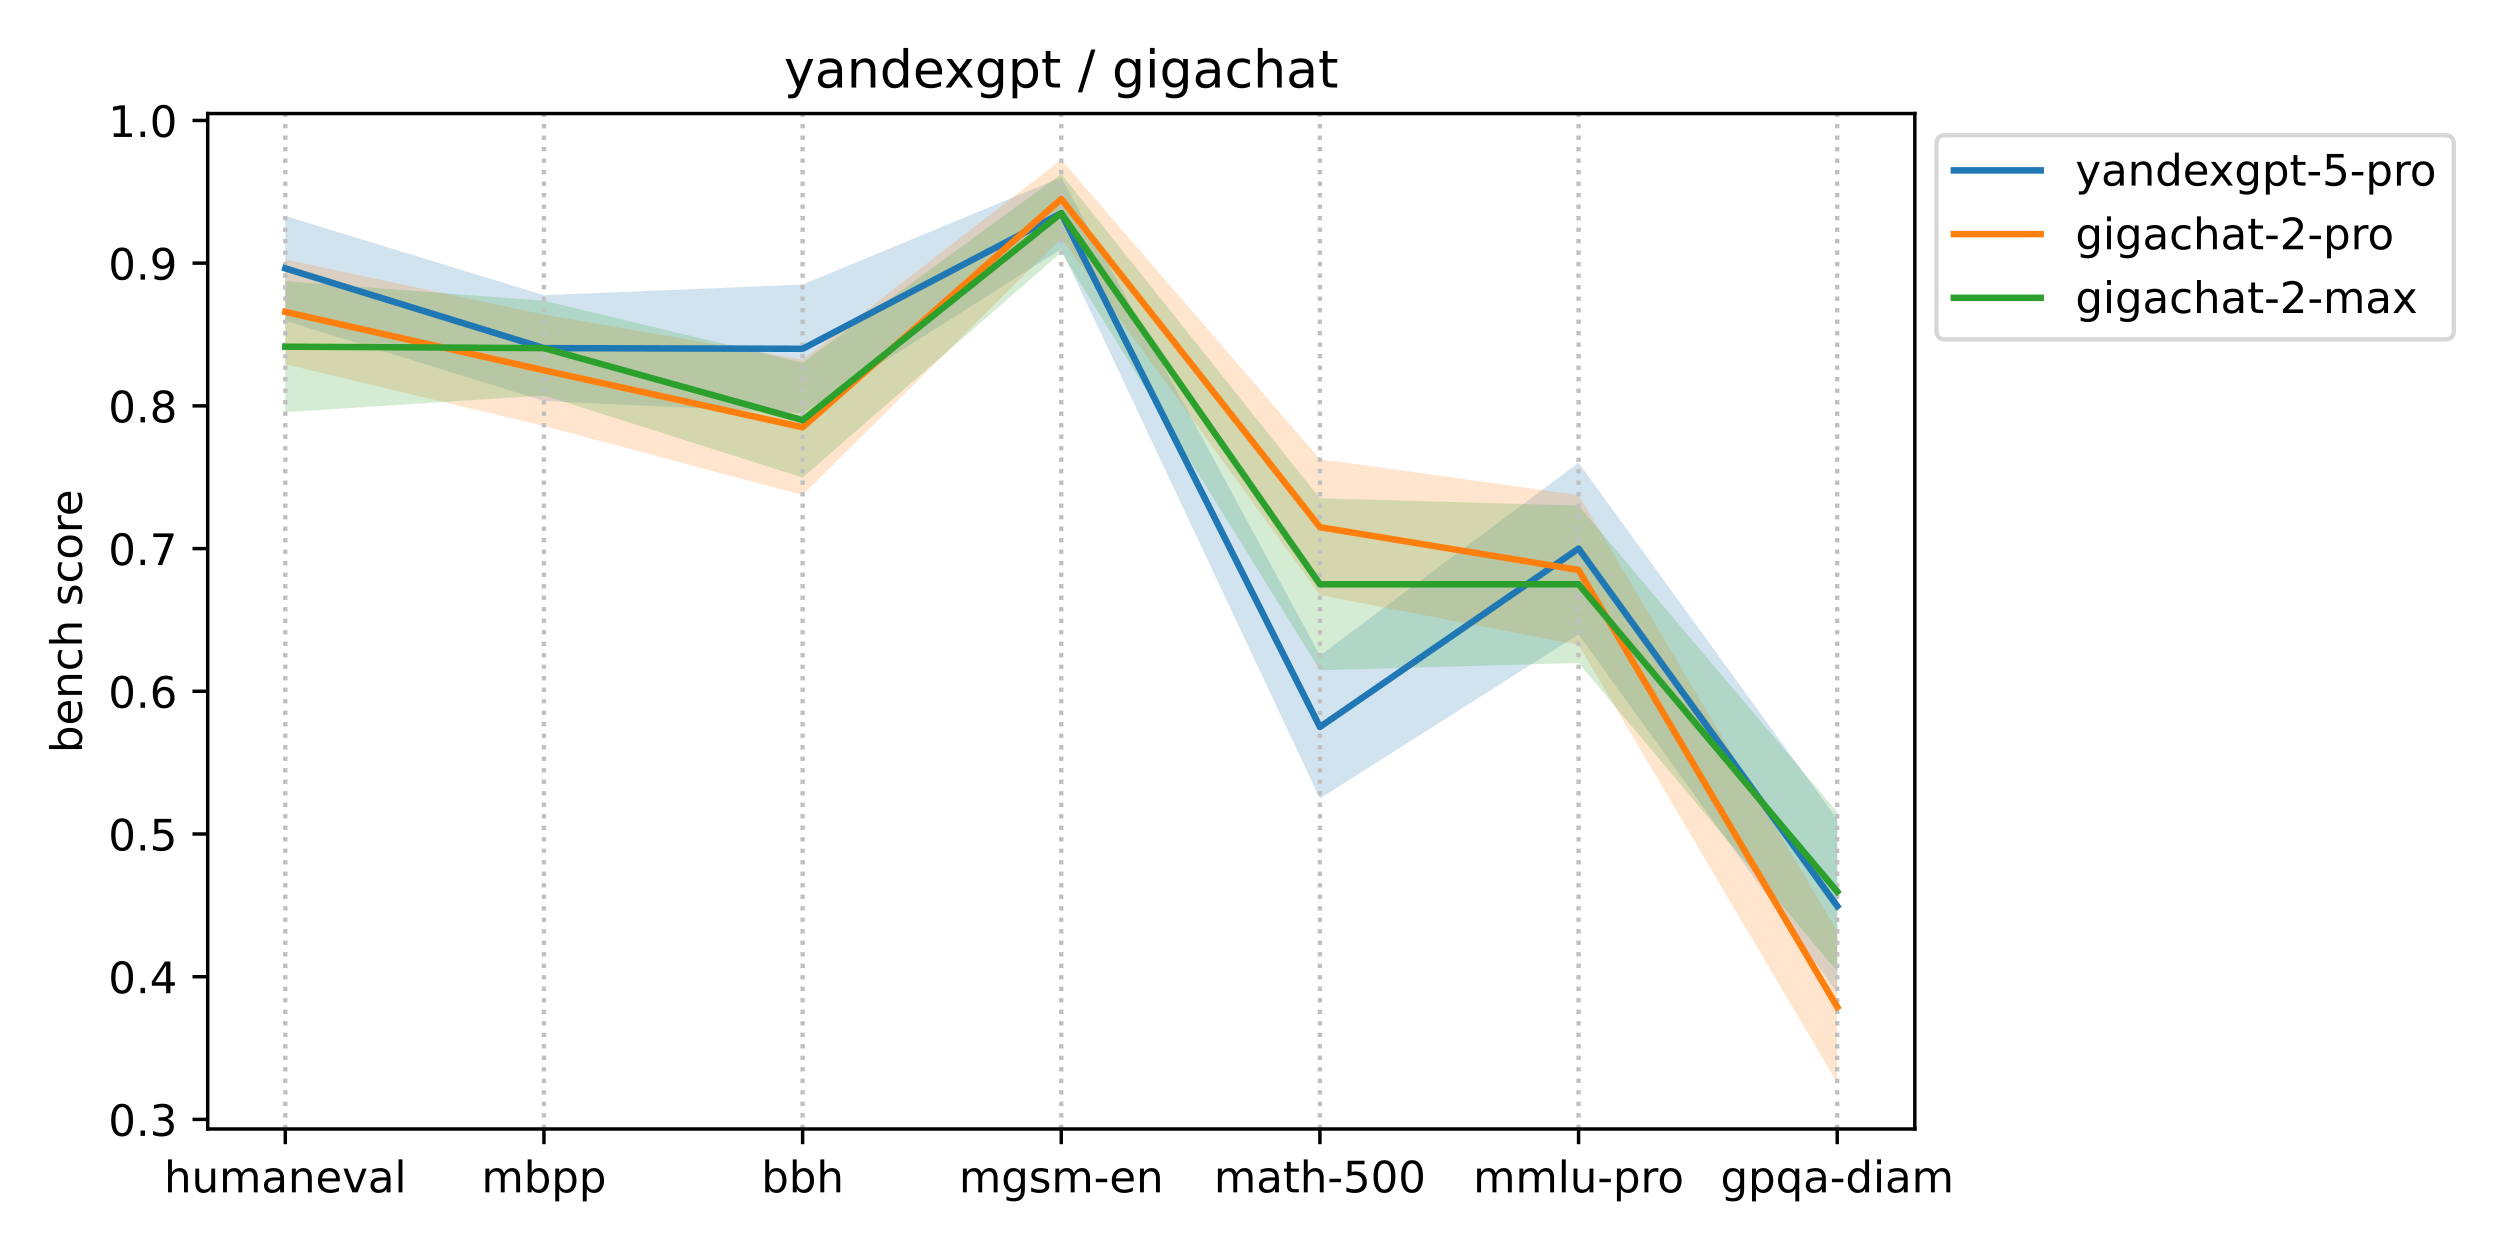
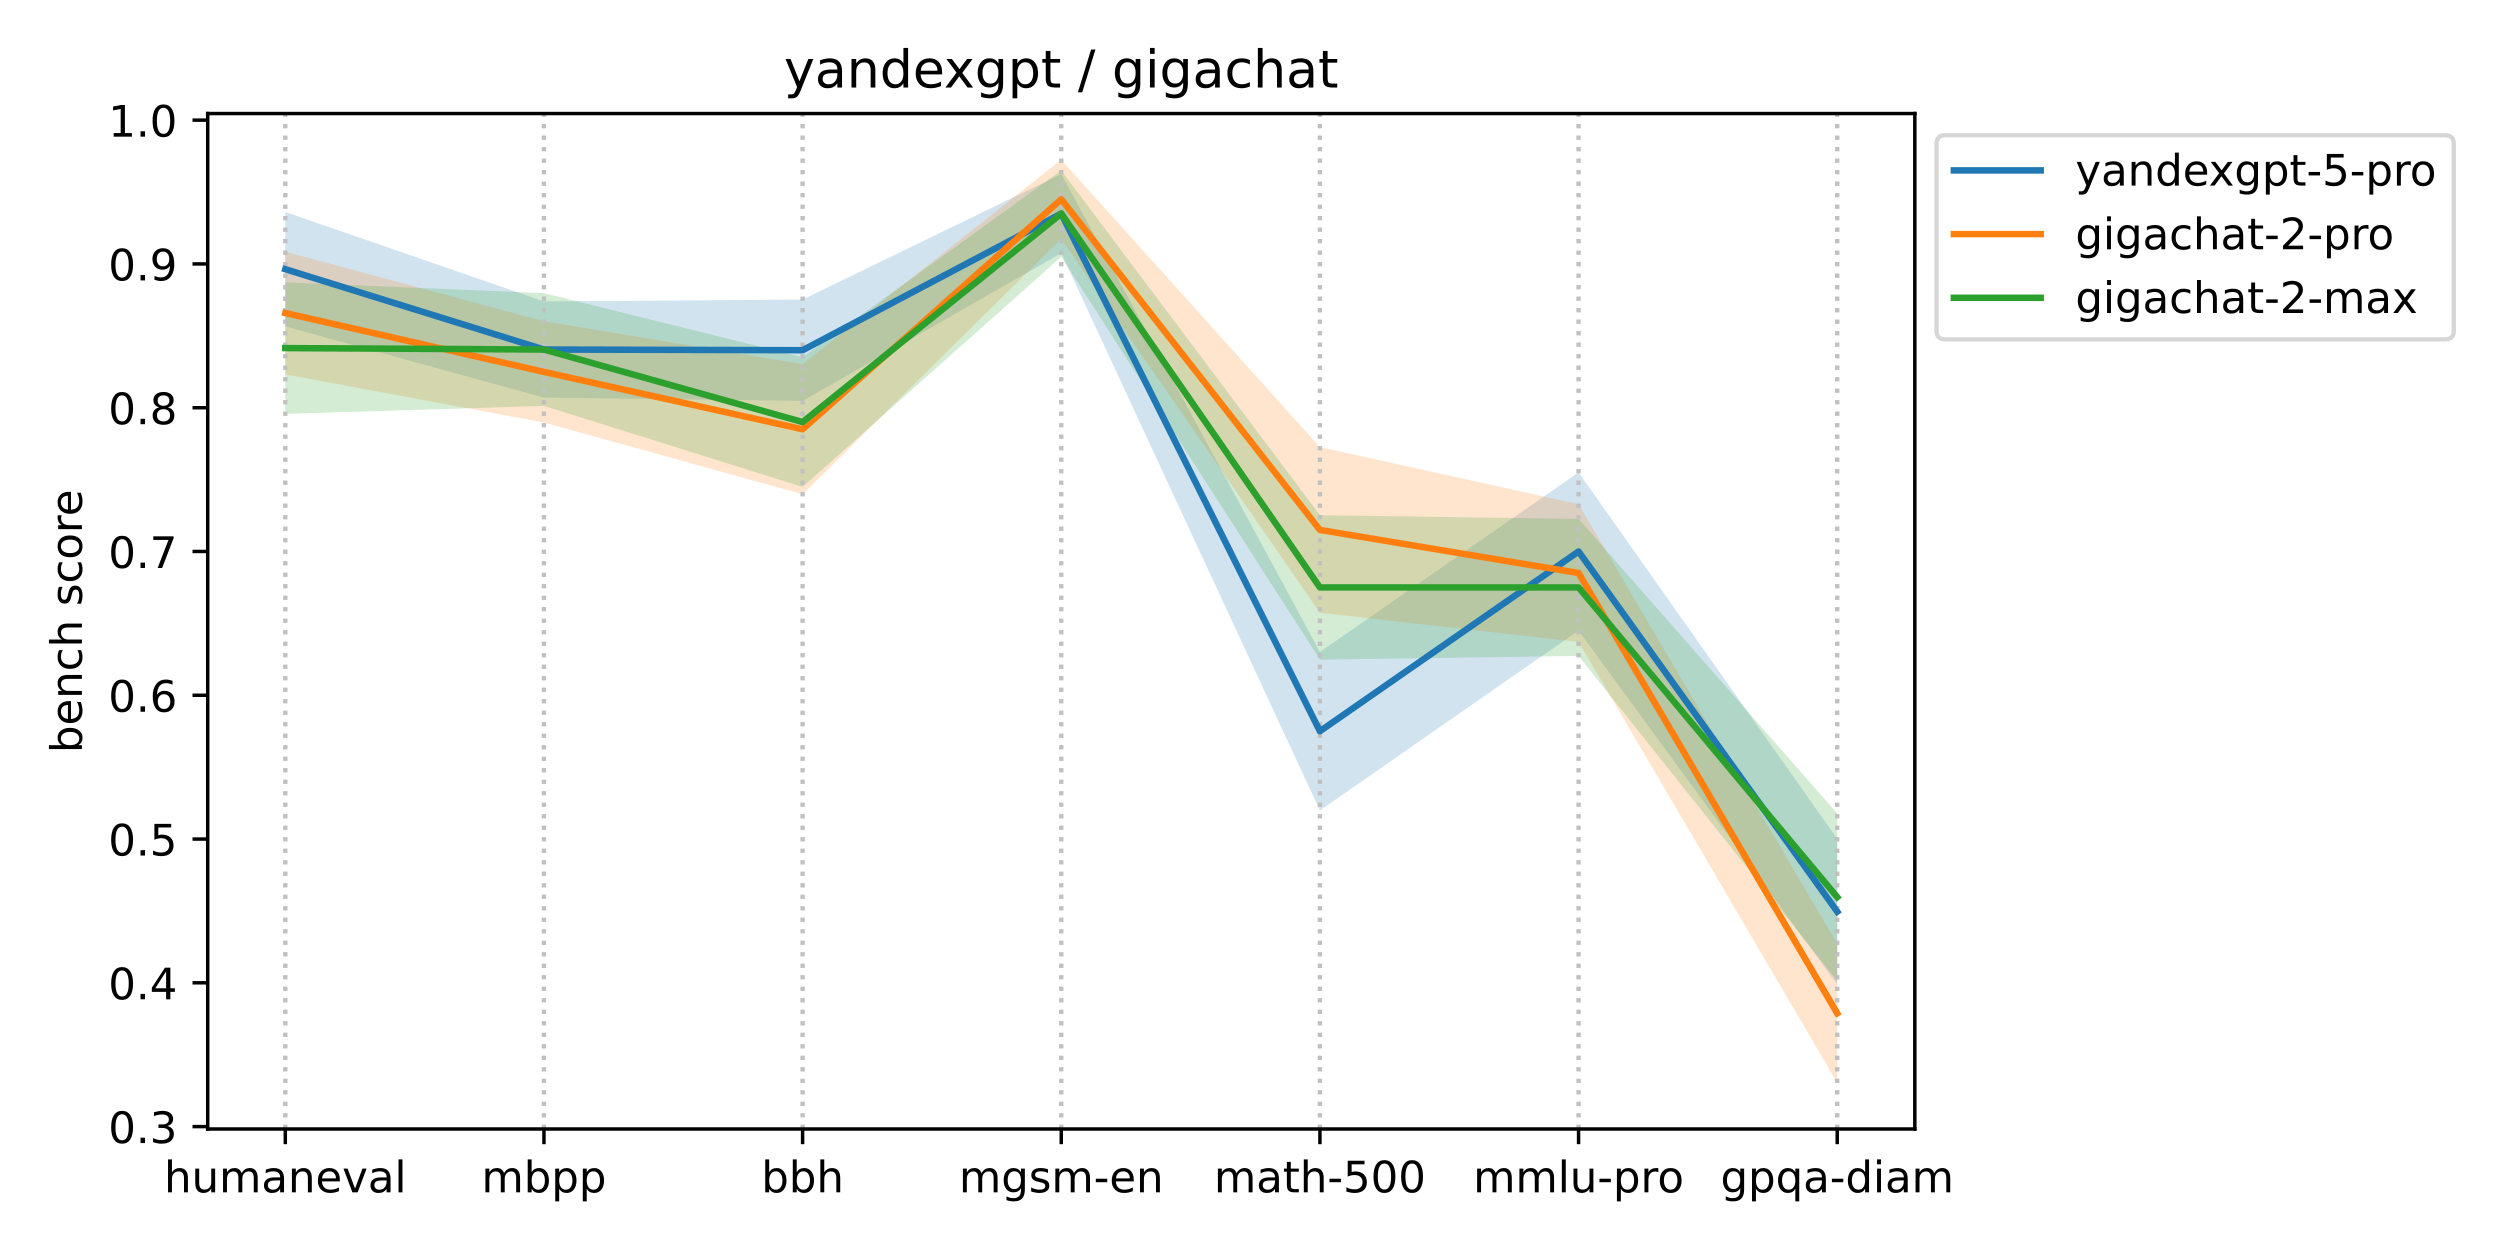
<svg xmlns="http://www.w3.org/2000/svg" xmlns:xlink="http://www.w3.org/1999/xlink" width="576pt" height="288pt" viewBox="0 0 576 288" version="1.1">
  <defs>
    <style type="text/css">*{stroke-linejoin: round; stroke-linecap: butt}</style>
  </defs>
  <g id="figure_1">
    <g id="patch_1">
      <path d="M 0 288  L 576 288  L 576 0  L 0 0  z " style="fill: #ffffff" />
    </g>
    <g id="axes_1">
      <g id="patch_2">
        <path d="M 47.855 260.12  L 441.175 260.12  L 441.175 26.16  L 47.855 26.16  z " style="fill: #ffffff" />
      </g>
      <g id="FillBetweenPolyCollection_1">
-         <path d="M 65.733 49.756  L 65.733 73.915  L 125.327 92.393  L 184.921 95.157  L 244.515 57.386  L 304.109 183.974  L 363.703 146.162  L 423.297 228.728  L 423.297 188.79  L 423.297 188.79  L 363.703 106.624  L 304.109 151.012  L 244.515 40.863  L 184.921 65.565  L 125.327 68.021  L 65.733 49.756  z " clip-path="url(#pac4f444deb)" style="fill: #1f77b4; fill-opacity: 0.2" />
+         <path d="M 65.733 48.843  L 65.733 75.202  L 125.327 91.616  L 184.921 92.363  L 244.515 58.326  L 304.109 186.73  L 363.703 145.281  L 423.297 226.816  L 423.297 193.272  L 423.297 193.272  L 363.703 108.843  L 304.109 150.209  L 244.515 40.107  L 184.921 69.009  L 125.327 69.447  L 65.733 48.843  z " clip-path="url(#p6df7a3e682)" style="fill: #1f77b4; fill-opacity: 0.2" />
      </g>
      <g id="FillBetweenPolyCollection_2">
-         <path d="M 65.733 59.781  L 65.733 83.939  L 125.327 98.15  L 184.921 114.063  L 244.515 54.879  L 304.109 137.12  L 363.703 148.587  L 423.297 249.485  L 423.297 214.53  L 423.297 214.53  L 363.703 114.063  L 304.109 105.802  L 244.515 36.795  L 184.921 82.827  L 125.327 72.499  L 65.733 59.781  z " clip-path="url(#pac4f444deb)" style="fill: #ff7f0e; fill-opacity: 0.2" />
+         <path d="M 65.733 57.983  L 65.733 86.261  L 125.327 97.352  L 184.921 113.895  L 244.515 55.014  L 304.109 141.182  L 363.703 147.89  L 423.297 249.485  L 423.297 217.447  L 423.297 217.447  L 363.703 116.172  L 304.109 103.005  L 244.515 36.795  L 184.921 83.916  L 125.327 74.022  L 65.733 57.983  z " clip-path="url(#p6df7a3e682)" style="fill: #ff7f0e; fill-opacity: 0.2" />
      </g>
      <g id="FillBetweenPolyCollection_3">
-         <path d="M 65.733 64.793  L 65.733 94.966  L 125.327 91.114  L 184.921 110.035  L 244.515 58.167  L 304.109 154.423  L 363.703 152.738  L 423.297 223.788  L 423.297 187.088  L 423.297 187.088  L 363.703 116.488  L 304.109 114.803  L 244.515 40.083  L 184.921 83.566  L 125.327 69.3  L 65.733 64.793  z " clip-path="url(#pac4f444deb)" style="fill: #2ca02c; fill-opacity: 0.2" />
+         <path d="M 65.733 65.052  L 65.733 95.35  L 125.327 93.518  L 184.921 112.197  L 244.515 59.154  L 304.109 151.989  L 363.703 151.12  L 423.297 225.98  L 423.297 187.416  L 423.297 187.416  L 363.703 119.568  L 304.109 118.698  L 244.515 39.279  L 184.921 82.301  L 125.327 67.545  L 65.733 65.052  z " clip-path="url(#p6df7a3e682)" style="fill: #2ca02c; fill-opacity: 0.2" />
      </g>
      <g id="matplotlib.axis_1">
        <g id="xtick_1">
          <g id="line2d_1">
            <defs>
-               <path id="mcc99f3e20a" d="M 0 0  L 0 3.5  " style="stroke: #000000; stroke-width: 0.8" />
+               <path id="m3a9225f0fe" d="M 0 0  L 0 3.5  " style="stroke: #000000; stroke-width: 0.8" />
            </defs>
            <g>
-               <use xlink:href="#mcc99f3e20a" x="65.733" y="260.12" style="stroke: #000000; stroke-width: 0.8" />
+               <use xlink:href="#m3a9225f0fe" x="65.733" y="260.12" style="stroke: #000000; stroke-width: 0.8" />
            </g>
          </g>
          <g id="text_1">
            <g transform="translate(37.80349 274.7184) scale(0.1 -0.1)">
              <defs>
                <path id="DejaVuSans-68" d="M 3513 2113  L 3513 0  L 2938 0  L 2938 2094  Q 2938 2591 2744 2837  Q 2550 3084 2163 3084  Q 1697 3084 1428 2787  Q 1159 2491 1159 1978  L 1159 0  L 581 0  L 581 4863  L 1159 4863  L 1159 2956  Q 1366 3272 1645 3428  Q 1925 3584 2291 3584  Q 2894 3584 3203 3211  Q 3513 2838 3513 2113  z " transform="scale(0.015625)" />
                <path id="DejaVuSans-75" d="M 544 1381  L 544 3500  L 1119 3500  L 1119 1403  Q 1119 906 1312 657  Q 1506 409 1894 409  Q 2359 409 2629 706  Q 2900 1003 2900 1516  L 2900 3500  L 3475 3500  L 3475 0  L 2900 0  L 2900 538  Q 2691 219 2414 64  Q 2138 -91 1772 -91  Q 1169 -91 856 284  Q 544 659 544 1381  z M 1991 3584  L 1991 3584  z " transform="scale(0.015625)" />
                <path id="DejaVuSans-6d" d="M 3328 2828  Q 3544 3216 3844 3400  Q 4144 3584 4550 3584  Q 5097 3584 5394 3201  Q 5691 2819 5691 2113  L 5691 0  L 5113 0  L 5113 2094  Q 5113 2597 4934 2840  Q 4756 3084 4391 3084  Q 3944 3084 3684 2787  Q 3425 2491 3425 1978  L 3425 0  L 2847 0  L 2847 2094  Q 2847 2600 2669 2842  Q 2491 3084 2119 3084  Q 1678 3084 1418 2786  Q 1159 2488 1159 1978  L 1159 0  L 581 0  L 581 3500  L 1159 3500  L 1159 2956  Q 1356 3278 1631 3431  Q 1906 3584 2284 3584  Q 2666 3584 2933 3390  Q 3200 3197 3328 2828  z " transform="scale(0.015625)" />
                <path id="DejaVuSans-61" d="M 2194 1759  Q 1497 1759 1228 1600  Q 959 1441 959 1056  Q 959 750 1161 570  Q 1363 391 1709 391  Q 2188 391 2477 730  Q 2766 1069 2766 1631  L 2766 1759  L 2194 1759  z M 3341 1997  L 3341 0  L 2766 0  L 2766 531  Q 2569 213 2275 61  Q 1981 -91 1556 -91  Q 1019 -91 701 211  Q 384 513 384 1019  Q 384 1609 779 1909  Q 1175 2209 1959 2209  L 2766 2209  L 2766 2266  Q 2766 2663 2505 2880  Q 2244 3097 1772 3097  Q 1472 3097 1187 3025  Q 903 2953 641 2809  L 641 3341  Q 956 3463 1253 3523  Q 1550 3584 1831 3584  Q 2591 3584 2966 3190  Q 3341 2797 3341 1997  z " transform="scale(0.015625)" />
                <path id="DejaVuSans-6e" d="M 3513 2113  L 3513 0  L 2938 0  L 2938 2094  Q 2938 2591 2744 2837  Q 2550 3084 2163 3084  Q 1697 3084 1428 2787  Q 1159 2491 1159 1978  L 1159 0  L 581 0  L 581 3500  L 1159 3500  L 1159 2956  Q 1366 3272 1645 3428  Q 1925 3584 2291 3584  Q 2894 3584 3203 3211  Q 3513 2838 3513 2113  z " transform="scale(0.015625)" />
                <path id="DejaVuSans-65" d="M 3597 1894  L 3597 1613  L 953 1613  Q 991 1019 1311 708  Q 1631 397 2203 397  Q 2534 397 2845 478  Q 3156 559 3463 722  L 3463 178  Q 3153 47 2828 -22  Q 2503 -91 2169 -91  Q 1331 -91 842 396  Q 353 884 353 1716  Q 353 2575 817 3079  Q 1281 3584 2069 3584  Q 2775 3584 3186 3129  Q 3597 2675 3597 1894  z M 3022 2063  Q 3016 2534 2758 2815  Q 2500 3097 2075 3097  Q 1594 3097 1305 2825  Q 1016 2553 972 2059  L 3022 2063  z " transform="scale(0.015625)" />
                <path id="DejaVuSans-76" d="M 191 3500  L 800 3500  L 1894 563  L 2988 3500  L 3597 3500  L 2284 0  L 1503 0  L 191 3500  z " transform="scale(0.015625)" />
                <path id="DejaVuSans-6c" d="M 603 4863  L 1178 4863  L 1178 0  L 603 0  L 603 4863  z " transform="scale(0.015625)" />
              </defs>
              <use xlink:href="#DejaVuSans-68" />
              <use xlink:href="#DejaVuSans-75" transform="translate(63.37891 0)" />
              <use xlink:href="#DejaVuSans-6d" transform="translate(126.7578 0)" />
              <use xlink:href="#DejaVuSans-61" transform="translate(224.1699 0)" />
              <use xlink:href="#DejaVuSans-6e" transform="translate(285.4492 0)" />
              <use xlink:href="#DejaVuSans-65" transform="translate(348.8281 0)" />
              <use xlink:href="#DejaVuSans-76" transform="translate(410.3516 0)" />
              <use xlink:href="#DejaVuSans-61" transform="translate(469.5312 0)" />
              <use xlink:href="#DejaVuSans-6c" transform="translate(530.8105 0)" />
            </g>
          </g>
        </g>
        <g id="xtick_2">
          <g id="line2d_2">
            <g>
-               <use xlink:href="#mcc99f3e20a" x="125.327" y="260.12" style="stroke: #000000; stroke-width: 0.8" />
+               <use xlink:href="#m3a9225f0fe" x="125.327" y="260.12" style="stroke: #000000; stroke-width: 0.8" />
            </g>
          </g>
          <g id="text_2">
            <g transform="translate(110.9342 274.7184) scale(0.1 -0.1)">
              <defs>
                <path id="DejaVuSans-62" d="M 3116 1747  Q 3116 2381 2855 2742  Q 2594 3103 2138 3103  Q 1681 3103 1420 2742  Q 1159 2381 1159 1747  Q 1159 1113 1420 752  Q 1681 391 2138 391  Q 2594 391 2855 752  Q 3116 1113 3116 1747  z M 1159 2969  Q 1341 3281 1617 3432  Q 1894 3584 2278 3584  Q 2916 3584 3314 3078  Q 3713 2572 3713 1747  Q 3713 922 3314 415  Q 2916 -91 2278 -91  Q 1894 -91 1617 61  Q 1341 213 1159 525  L 1159 0  L 581 0  L 581 4863  L 1159 4863  L 1159 2969  z " transform="scale(0.015625)" />
                <path id="DejaVuSans-70" d="M 1159 525  L 1159 -1331  L 581 -1331  L 581 3500  L 1159 3500  L 1159 2969  Q 1341 3281 1617 3432  Q 1894 3584 2278 3584  Q 2916 3584 3314 3078  Q 3713 2572 3713 1747  Q 3713 922 3314 415  Q 2916 -91 2278 -91  Q 1894 -91 1617 61  Q 1341 213 1159 525  z M 3116 1747  Q 3116 2381 2855 2742  Q 2594 3103 2138 3103  Q 1681 3103 1420 2742  Q 1159 2381 1159 1747  Q 1159 1113 1420 752  Q 1681 391 2138 391  Q 2594 391 2855 752  Q 3116 1113 3116 1747  z " transform="scale(0.015625)" />
              </defs>
              <use xlink:href="#DejaVuSans-6d" />
              <use xlink:href="#DejaVuSans-62" transform="translate(97.41211 0)" />
              <use xlink:href="#DejaVuSans-70" transform="translate(160.8887 0)" />
              <use xlink:href="#DejaVuSans-70" transform="translate(224.3652 0)" />
            </g>
          </g>
        </g>
        <g id="xtick_3">
          <g id="line2d_3">
            <g>
-               <use xlink:href="#mcc99f3e20a" x="184.921" y="260.12" style="stroke: #000000; stroke-width: 0.8" />
+               <use xlink:href="#m3a9225f0fe" x="184.921" y="260.12" style="stroke: #000000; stroke-width: 0.8" />
            </g>
          </g>
          <g id="text_3">
            <g transform="translate(175.4039 274.7184) scale(0.1 -0.1)">
              <use xlink:href="#DejaVuSans-62" />
              <use xlink:href="#DejaVuSans-62" transform="translate(63.47656 0)" />
              <use xlink:href="#DejaVuSans-68" transform="translate(126.9531 0)" />
            </g>
          </g>
        </g>
        <g id="xtick_4">
          <g id="line2d_4">
            <g>
-               <use xlink:href="#mcc99f3e20a" x="244.515" y="260.12" style="stroke: #000000; stroke-width: 0.8" />
+               <use xlink:href="#m3a9225f0fe" x="244.515" y="260.12" style="stroke: #000000; stroke-width: 0.8" />
            </g>
          </g>
          <g id="text_4">
            <g transform="translate(220.9462 274.7184) scale(0.1 -0.1)">
              <defs>
                <path id="DejaVuSans-67" d="M 2906 1791  Q 2906 2416 2648 2759  Q 2391 3103 1925 3103  Q 1463 3103 1205 2759  Q 947 2416 947 1791  Q 947 1169 1205 825  Q 1463 481 1925 481  Q 2391 481 2648 825  Q 2906 1169 2906 1791  z M 3481 434  Q 3481 -459 3084 -895  Q 2688 -1331 1869 -1331  Q 1566 -1331 1297 -1286  Q 1028 -1241 775 -1147  L 775 -588  Q 1028 -725 1275 -790  Q 1522 -856 1778 -856  Q 2344 -856 2625 -561  Q 2906 -266 2906 331  L 2906 616  Q 2728 306 2450 153  Q 2172 0 1784 0  Q 1141 0 747 490  Q 353 981 353 1791  Q 353 2603 747 3093  Q 1141 3584 1784 3584  Q 2172 3584 2450 3431  Q 2728 3278 2906 2969  L 2906 3500  L 3481 3500  L 3481 434  z " transform="scale(0.015625)" />
                <path id="DejaVuSans-73" d="M 2834 3397  L 2834 2853  Q 2591 2978 2328 3040  Q 2066 3103 1784 3103  Q 1356 3103 1142 2972  Q 928 2841 928 2578  Q 928 2378 1081 2264  Q 1234 2150 1697 2047  L 1894 2003  Q 2506 1872 2764 1633  Q 3022 1394 3022 966  Q 3022 478 2636 193  Q 2250 -91 1575 -91  Q 1294 -91 989 -36  Q 684 19 347 128  L 347 722  Q 666 556 975 473  Q 1284 391 1588 391  Q 1994 391 2212 530  Q 2431 669 2431 922  Q 2431 1156 2273 1281  Q 2116 1406 1581 1522  L 1381 1569  Q 847 1681 609 1914  Q 372 2147 372 2553  Q 372 3047 722 3315  Q 1072 3584 1716 3584  Q 2034 3584 2315 3537  Q 2597 3491 2834 3397  z " transform="scale(0.015625)" />
                <path id="DejaVuSans-2d" d="M 313 2009  L 1997 2009  L 1997 1497  L 313 1497  L 313 2009  z " transform="scale(0.015625)" />
              </defs>
              <use xlink:href="#DejaVuSans-6d" />
              <use xlink:href="#DejaVuSans-67" transform="translate(97.41211 0)" />
              <use xlink:href="#DejaVuSans-73" transform="translate(160.8887 0)" />
              <use xlink:href="#DejaVuSans-6d" transform="translate(212.9883 0)" />
              <use xlink:href="#DejaVuSans-2d" transform="translate(310.4004 0)" />
              <use xlink:href="#DejaVuSans-65" transform="translate(346.4844 0)" />
              <use xlink:href="#DejaVuSans-6e" transform="translate(408.0078 0)" />
            </g>
          </g>
        </g>
        <g id="xtick_5">
          <g id="line2d_5">
            <g>
-               <use xlink:href="#mcc99f3e20a" x="304.109" y="260.12" style="stroke: #000000; stroke-width: 0.8" />
+               <use xlink:href="#m3a9225f0fe" x="304.109" y="260.12" style="stroke: #000000; stroke-width: 0.8" />
            </g>
          </g>
          <g id="text_5">
            <g transform="translate(279.698 274.7184) scale(0.1 -0.1)">
              <defs>
                <path id="DejaVuSans-74" d="M 1172 4494  L 1172 3500  L 2356 3500  L 2356 3053  L 1172 3053  L 1172 1153  Q 1172 725 1289 603  Q 1406 481 1766 481  L 2356 481  L 2356 0  L 1766 0  Q 1100 0 847 248  Q 594 497 594 1153  L 594 3053  L 172 3053  L 172 3500  L 594 3500  L 594 4494  L 1172 4494  z " transform="scale(0.015625)" />
                <path id="DejaVuSans-35" d="M 691 4666  L 3169 4666  L 3169 4134  L 1269 4134  L 1269 2991  Q 1406 3038 1543 3061  Q 1681 3084 1819 3084  Q 2600 3084 3056 2656  Q 3513 2228 3513 1497  Q 3513 744 3044 326  Q 2575 -91 1722 -91  Q 1428 -91 1123 -41  Q 819 9 494 109  L 494 744  Q 775 591 1075 516  Q 1375 441 1709 441  Q 2250 441 2565 725  Q 2881 1009 2881 1497  Q 2881 1984 2565 2268  Q 2250 2553 1709 2553  Q 1456 2553 1204 2497  Q 953 2441 691 2322  L 691 4666  z " transform="scale(0.015625)" />
                <path id="DejaVuSans-30" d="M 2034 4250  Q 1547 4250 1301 3770  Q 1056 3291 1056 2328  Q 1056 1369 1301 889  Q 1547 409 2034 409  Q 2525 409 2770 889  Q 3016 1369 3016 2328  Q 3016 3291 2770 3770  Q 2525 4250 2034 4250  z M 2034 4750  Q 2819 4750 3233 4129  Q 3647 3509 3647 2328  Q 3647 1150 3233 529  Q 2819 -91 2034 -91  Q 1250 -91 836 529  Q 422 1150 422 2328  Q 422 3509 836 4129  Q 1250 4750 2034 4750  z " transform="scale(0.015625)" />
              </defs>
              <use xlink:href="#DejaVuSans-6d" />
              <use xlink:href="#DejaVuSans-61" transform="translate(97.41211 0)" />
              <use xlink:href="#DejaVuSans-74" transform="translate(158.6914 0)" />
              <use xlink:href="#DejaVuSans-68" transform="translate(197.9004 0)" />
              <use xlink:href="#DejaVuSans-2d" transform="translate(261.2793 0)" />
              <use xlink:href="#DejaVuSans-35" transform="translate(297.3633 0)" />
              <use xlink:href="#DejaVuSans-30" transform="translate(360.9863 0)" />
              <use xlink:href="#DejaVuSans-30" transform="translate(424.6094 0)" />
            </g>
          </g>
        </g>
        <g id="xtick_6">
          <g id="line2d_6">
            <g>
-               <use xlink:href="#mcc99f3e20a" x="363.703" y="260.12" style="stroke: #000000; stroke-width: 0.8" />
+               <use xlink:href="#m3a9225f0fe" x="363.703" y="260.12" style="stroke: #000000; stroke-width: 0.8" />
            </g>
          </g>
          <g id="text_6">
            <g transform="translate(339.424 274.7184) scale(0.1 -0.1)">
              <defs>
                <path id="DejaVuSans-72" d="M 2631 2963  Q 2534 3019 2420 3045  Q 2306 3072 2169 3072  Q 1681 3072 1420 2755  Q 1159 2438 1159 1844  L 1159 0  L 581 0  L 581 3500  L 1159 3500  L 1159 2956  Q 1341 3275 1631 3429  Q 1922 3584 2338 3584  Q 2397 3584 2469 3576  Q 2541 3569 2628 3553  L 2631 2963  z " transform="scale(0.015625)" />
                <path id="DejaVuSans-6f" d="M 1959 3097  Q 1497 3097 1228 2736  Q 959 2375 959 1747  Q 959 1119 1226 758  Q 1494 397 1959 397  Q 2419 397 2687 759  Q 2956 1122 2956 1747  Q 2956 2369 2687 2733  Q 2419 3097 1959 3097  z M 1959 3584  Q 2709 3584 3137 3096  Q 3566 2609 3566 1747  Q 3566 888 3137 398  Q 2709 -91 1959 -91  Q 1206 -91 779 398  Q 353 888 353 1747  Q 353 2609 779 3096  Q 1206 3584 1959 3584  z " transform="scale(0.015625)" />
              </defs>
              <use xlink:href="#DejaVuSans-6d" />
              <use xlink:href="#DejaVuSans-6d" transform="translate(97.41211 0)" />
              <use xlink:href="#DejaVuSans-6c" transform="translate(194.8242 0)" />
              <use xlink:href="#DejaVuSans-75" transform="translate(222.6074 0)" />
              <use xlink:href="#DejaVuSans-2d" transform="translate(285.9863 0)" />
              <use xlink:href="#DejaVuSans-70" transform="translate(322.0703 0)" />
              <use xlink:href="#DejaVuSans-72" transform="translate(385.5469 0)" />
              <use xlink:href="#DejaVuSans-6f" transform="translate(424.4102 0)" />
            </g>
          </g>
        </g>
        <g id="xtick_7">
          <g id="line2d_7">
            <g>
-               <use xlink:href="#mcc99f3e20a" x="423.297" y="260.12" style="stroke: #000000; stroke-width: 0.8" />
+               <use xlink:href="#m3a9225f0fe" x="423.297" y="260.12" style="stroke: #000000; stroke-width: 0.8" />
            </g>
          </g>
          <g id="text_7">
            <g transform="translate(396.4085 274.7184) scale(0.1 -0.1)">
              <defs>
                <path id="DejaVuSans-71" d="M 947 1747  Q 947 1113 1208 752  Q 1469 391 1925 391  Q 2381 391 2643 752  Q 2906 1113 2906 1747  Q 2906 2381 2643 2742  Q 2381 3103 1925 3103  Q 1469 3103 1208 2742  Q 947 2381 947 1747  z M 2906 525  Q 2725 213 2448 61  Q 2172 -91 1784 -91  Q 1150 -91 751 415  Q 353 922 353 1747  Q 353 2572 751 3078  Q 1150 3584 1784 3584  Q 2172 3584 2448 3432  Q 2725 3281 2906 2969  L 2906 3500  L 3481 3500  L 3481 -1331  L 2906 -1331  L 2906 525  z " transform="scale(0.015625)" />
                <path id="DejaVuSans-64" d="M 2906 2969  L 2906 4863  L 3481 4863  L 3481 0  L 2906 0  L 2906 525  Q 2725 213 2448 61  Q 2172 -91 1784 -91  Q 1150 -91 751 415  Q 353 922 353 1747  Q 353 2572 751 3078  Q 1150 3584 1784 3584  Q 2172 3584 2448 3432  Q 2725 3281 2906 2969  z M 947 1747  Q 947 1113 1208 752  Q 1469 391 1925 391  Q 2381 391 2643 752  Q 2906 1113 2906 1747  Q 2906 2381 2643 2742  Q 2381 3103 1925 3103  Q 1469 3103 1208 2742  Q 947 2381 947 1747  z " transform="scale(0.015625)" />
                <path id="DejaVuSans-69" d="M 603 3500  L 1178 3500  L 1178 0  L 603 0  L 603 3500  z M 603 4863  L 1178 4863  L 1178 4134  L 603 4134  L 603 4863  z " transform="scale(0.015625)" />
              </defs>
              <use xlink:href="#DejaVuSans-67" />
              <use xlink:href="#DejaVuSans-70" transform="translate(63.47656 0)" />
              <use xlink:href="#DejaVuSans-71" transform="translate(126.9531 0)" />
              <use xlink:href="#DejaVuSans-61" transform="translate(190.4297 0)" />
              <use xlink:href="#DejaVuSans-2d" transform="translate(251.709 0)" />
              <use xlink:href="#DejaVuSans-64" transform="translate(287.793 0)" />
              <use xlink:href="#DejaVuSans-69" transform="translate(351.2695 0)" />
              <use xlink:href="#DejaVuSans-61" transform="translate(379.0527 0)" />
              <use xlink:href="#DejaVuSans-6d" transform="translate(440.332 0)" />
            </g>
          </g>
        </g>
      </g>
      <g id="matplotlib.axis_2">
        <g id="ytick_1">
          <g id="line2d_8">
            <defs>
-               <path id="m1fbbce9ea4" d="M 0 0  L -3.5 0  " style="stroke: #000000; stroke-width: 0.8" />
+               <path id="m39e6b1e32f" d="M 0 0  L -3.5 0  " style="stroke: #000000; stroke-width: 0.8" />
            </defs>
            <g>
-               <use xlink:href="#m1fbbce9ea4" x="47.855" y="257.913" style="stroke: #000000; stroke-width: 0.8" />
+               <use xlink:href="#m39e6b1e32f" x="47.855" y="259.565" style="stroke: #000000; stroke-width: 0.8" />
            </g>
          </g>
          <g id="text_8">
-             <g transform="translate(24.95188 261.7123) scale(0.1 -0.1)">
+             <g transform="translate(24.95188 263.3646) scale(0.1 -0.1)">
              <defs>
                <path id="DejaVuSans-2e" d="M 684 794  L 1344 794  L 1344 0  L 684 0  L 684 794  z " transform="scale(0.015625)" />
                <path id="DejaVuSans-33" d="M 2597 2516  Q 3050 2419 3304 2112  Q 3559 1806 3559 1356  Q 3559 666 3084 287  Q 2609 -91 1734 -91  Q 1441 -91 1130 -33  Q 819 25 488 141  L 488 750  Q 750 597 1062 519  Q 1375 441 1716 441  Q 2309 441 2620 675  Q 2931 909 2931 1356  Q 2931 1769 2642 2001  Q 2353 2234 1838 2234  L 1294 2234  L 1294 2753  L 1863 2753  Q 2328 2753 2575 2939  Q 2822 3125 2822 3475  Q 2822 3834 2567 4026  Q 2313 4219 1838 4219  Q 1578 4219 1281 4162  Q 984 4106 628 3988  L 628 4550  Q 988 4650 1302 4700  Q 1616 4750 1894 4750  Q 2613 4750 3031 4423  Q 3450 4097 3450 3541  Q 3450 3153 3228 2886  Q 3006 2619 2597 2516  z " transform="scale(0.015625)" />
              </defs>
              <use xlink:href="#DejaVuSans-30" />
              <use xlink:href="#DejaVuSans-2e" transform="translate(63.62305 0)" />
              <use xlink:href="#DejaVuSans-33" transform="translate(95.41016 0)" />
            </g>
          </g>
        </g>
        <g id="ytick_2">
          <g id="line2d_9">
            <g>
-               <use xlink:href="#m1fbbce9ea4" x="47.855" y="225.033" style="stroke: #000000; stroke-width: 0.8" />
+               <use xlink:href="#m39e6b1e32f" x="47.855" y="226.44" style="stroke: #000000; stroke-width: 0.8" />
            </g>
          </g>
          <g id="text_9">
-             <g transform="translate(24.95188 228.8322) scale(0.1 -0.1)">
+             <g transform="translate(24.95188 230.2388) scale(0.1 -0.1)">
              <defs>
                <path id="DejaVuSans-34" d="M 2419 4116  L 825 1625  L 2419 1625  L 2419 4116  z M 2253 4666  L 3047 4666  L 3047 1625  L 3713 1625  L 3713 1100  L 3047 1100  L 3047 0  L 2419 0  L 2419 1100  L 313 1100  L 313 1709  L 2253 4666  z " transform="scale(0.015625)" />
              </defs>
              <use xlink:href="#DejaVuSans-30" />
              <use xlink:href="#DejaVuSans-2e" transform="translate(63.62305 0)" />
              <use xlink:href="#DejaVuSans-34" transform="translate(95.41016 0)" />
            </g>
          </g>
        </g>
        <g id="ytick_3">
          <g id="line2d_10">
            <g>
-               <use xlink:href="#m1fbbce9ea4" x="47.855" y="192.153" style="stroke: #000000; stroke-width: 0.8" />
+               <use xlink:href="#m39e6b1e32f" x="47.855" y="193.314" style="stroke: #000000; stroke-width: 0.8" />
            </g>
          </g>
          <g id="text_10">
-             <g transform="translate(24.95188 195.9521) scale(0.1 -0.1)">
+             <g transform="translate(24.95188 197.1131) scale(0.1 -0.1)">
              <use xlink:href="#DejaVuSans-30" />
              <use xlink:href="#DejaVuSans-2e" transform="translate(63.62305 0)" />
              <use xlink:href="#DejaVuSans-35" transform="translate(95.41016 0)" />
            </g>
          </g>
        </g>
        <g id="ytick_4">
          <g id="line2d_11">
            <g>
-               <use xlink:href="#m1fbbce9ea4" x="47.855" y="159.273" style="stroke: #000000; stroke-width: 0.8" />
+               <use xlink:href="#m39e6b1e32f" x="47.855" y="160.188" style="stroke: #000000; stroke-width: 0.8" />
            </g>
          </g>
          <g id="text_11">
-             <g transform="translate(24.95188 163.072) scale(0.1 -0.1)">
+             <g transform="translate(24.95188 163.9873) scale(0.1 -0.1)">
              <defs>
                <path id="DejaVuSans-36" d="M 2113 2584  Q 1688 2584 1439 2293  Q 1191 2003 1191 1497  Q 1191 994 1439 701  Q 1688 409 2113 409  Q 2538 409 2786 701  Q 3034 994 3034 1497  Q 3034 2003 2786 2293  Q 2538 2584 2113 2584  z M 3366 4563  L 3366 3988  Q 3128 4100 2886 4159  Q 2644 4219 2406 4219  Q 1781 4219 1451 3797  Q 1122 3375 1075 2522  Q 1259 2794 1537 2939  Q 1816 3084 2150 3084  Q 2853 3084 3261 2657  Q 3669 2231 3669 1497  Q 3669 778 3244 343  Q 2819 -91 2113 -91  Q 1303 -91 875 529  Q 447 1150 447 2328  Q 447 3434 972 4092  Q 1497 4750 2381 4750  Q 2619 4750 2861 4703  Q 3103 4656 3366 4563  z " transform="scale(0.015625)" />
              </defs>
              <use xlink:href="#DejaVuSans-30" />
              <use xlink:href="#DejaVuSans-2e" transform="translate(63.62305 0)" />
              <use xlink:href="#DejaVuSans-36" transform="translate(95.41016 0)" />
            </g>
          </g>
        </g>
        <g id="ytick_5">
          <g id="line2d_12">
            <g>
-               <use xlink:href="#m1fbbce9ea4" x="47.855" y="126.393" style="stroke: #000000; stroke-width: 0.8" />
+               <use xlink:href="#m39e6b1e32f" x="47.855" y="127.062" style="stroke: #000000; stroke-width: 0.8" />
            </g>
          </g>
          <g id="text_12">
-             <g transform="translate(24.95188 130.192) scale(0.1 -0.1)">
+             <g transform="translate(24.95188 130.8615) scale(0.1 -0.1)">
              <defs>
                <path id="DejaVuSans-37" d="M 525 4666  L 3525 4666  L 3525 4397  L 1831 0  L 1172 0  L 2766 4134  L 525 4134  L 525 4666  z " transform="scale(0.015625)" />
              </defs>
              <use xlink:href="#DejaVuSans-30" />
              <use xlink:href="#DejaVuSans-2e" transform="translate(63.62305 0)" />
              <use xlink:href="#DejaVuSans-37" transform="translate(95.41016 0)" />
            </g>
          </g>
        </g>
        <g id="ytick_6">
          <g id="line2d_13">
            <g>
-               <use xlink:href="#m1fbbce9ea4" x="47.855" y="93.513" style="stroke: #000000; stroke-width: 0.8" />
+               <use xlink:href="#m39e6b1e32f" x="47.855" y="93.937" style="stroke: #000000; stroke-width: 0.8" />
            </g>
          </g>
          <g id="text_13">
-             <g transform="translate(24.95188 97.31189) scale(0.1 -0.1)">
+             <g transform="translate(24.95188 97.73573) scale(0.1 -0.1)">
              <defs>
                <path id="DejaVuSans-38" d="M 2034 2216  Q 1584 2216 1326 1975  Q 1069 1734 1069 1313  Q 1069 891 1326 650  Q 1584 409 2034 409  Q 2484 409 2743 651  Q 3003 894 3003 1313  Q 3003 1734 2745 1975  Q 2488 2216 2034 2216  z M 1403 2484  Q 997 2584 770 2862  Q 544 3141 544 3541  Q 544 4100 942 4425  Q 1341 4750 2034 4750  Q 2731 4750 3128 4425  Q 3525 4100 3525 3541  Q 3525 3141 3298 2862  Q 3072 2584 2669 2484  Q 3125 2378 3379 2068  Q 3634 1759 3634 1313  Q 3634 634 3220 271  Q 2806 -91 2034 -91  Q 1263 -91 848 271  Q 434 634 434 1313  Q 434 1759 690 2068  Q 947 2378 1403 2484  z M 1172 3481  Q 1172 3119 1398 2916  Q 1625 2713 2034 2713  Q 2441 2713 2670 2916  Q 2900 3119 2900 3481  Q 2900 3844 2670 4047  Q 2441 4250 2034 4250  Q 1625 4250 1398 4047  Q 1172 3844 1172 3481  z " transform="scale(0.015625)" />
              </defs>
              <use xlink:href="#DejaVuSans-30" />
              <use xlink:href="#DejaVuSans-2e" transform="translate(63.62305 0)" />
              <use xlink:href="#DejaVuSans-38" transform="translate(95.41016 0)" />
            </g>
          </g>
        </g>
        <g id="ytick_7">
          <g id="line2d_14">
            <g>
-               <use xlink:href="#m1fbbce9ea4" x="47.855" y="60.633" style="stroke: #000000; stroke-width: 0.8" />
+               <use xlink:href="#m39e6b1e32f" x="47.855" y="60.811" style="stroke: #000000; stroke-width: 0.8" />
            </g>
          </g>
          <g id="text_14">
-             <g transform="translate(24.95188 64.43182) scale(0.1 -0.1)">
+             <g transform="translate(24.95188 64.60995) scale(0.1 -0.1)">
              <defs>
                <path id="DejaVuSans-39" d="M 703 97  L 703 672  Q 941 559 1184 500  Q 1428 441 1663 441  Q 2288 441 2617 861  Q 2947 1281 2994 2138  Q 2813 1869 2534 1725  Q 2256 1581 1919 1581  Q 1219 1581 811 2004  Q 403 2428 403 3163  Q 403 3881 828 4315  Q 1253 4750 1959 4750  Q 2769 4750 3195 4129  Q 3622 3509 3622 2328  Q 3622 1225 3098 567  Q 2575 -91 1691 -91  Q 1453 -91 1209 -44  Q 966 3 703 97  z M 1959 2075  Q 2384 2075 2632 2365  Q 2881 2656 2881 3163  Q 2881 3666 2632 3958  Q 2384 4250 1959 4250  Q 1534 4250 1286 3958  Q 1038 3666 1038 3163  Q 1038 2656 1286 2365  Q 1534 2075 1959 2075  z " transform="scale(0.015625)" />
              </defs>
              <use xlink:href="#DejaVuSans-30" />
              <use xlink:href="#DejaVuSans-2e" transform="translate(63.62305 0)" />
              <use xlink:href="#DejaVuSans-39" transform="translate(95.41016 0)" />
            </g>
          </g>
        </g>
        <g id="ytick_8">
          <g id="line2d_15">
            <g>
-               <use xlink:href="#m1fbbce9ea4" x="47.855" y="27.753" style="stroke: #000000; stroke-width: 0.8" />
+               <use xlink:href="#m39e6b1e32f" x="47.855" y="27.685" style="stroke: #000000; stroke-width: 0.8" />
            </g>
          </g>
          <g id="text_15">
-             <g transform="translate(24.95188 31.55174) scale(0.1 -0.1)">
+             <g transform="translate(24.95188 31.48418) scale(0.1 -0.1)">
              <defs>
                <path id="DejaVuSans-31" d="M 794 531  L 1825 531  L 1825 4091  L 703 3866  L 703 4441  L 1819 4666  L 2450 4666  L 2450 531  L 3481 531  L 3481 0  L 794 0  L 794 531  z " transform="scale(0.015625)" />
              </defs>
              <use xlink:href="#DejaVuSans-31" />
              <use xlink:href="#DejaVuSans-2e" transform="translate(63.62305 0)" />
              <use xlink:href="#DejaVuSans-30" transform="translate(95.41016 0)" />
            </g>
          </g>
        </g>
        <g id="text_16">
          <g transform="translate(18.87219 173.4994) rotate(-90) scale(0.1 -0.1)">
            <defs>
              <path id="DejaVuSans-63" d="M 3122 3366  L 3122 2828  Q 2878 2963 2633 3030  Q 2388 3097 2138 3097  Q 1578 3097 1268 2742  Q 959 2388 959 1747  Q 959 1106 1268 751  Q 1578 397 2138 397  Q 2388 397 2633 464  Q 2878 531 3122 666  L 3122 134  Q 2881 22 2623 -34  Q 2366 -91 2075 -91  Q 1284 -91 818 406  Q 353 903 353 1747  Q 353 2603 823 3093  Q 1294 3584 2113 3584  Q 2378 3584 2631 3529  Q 2884 3475 3122 3366  z " transform="scale(0.015625)" />
              <path id="DejaVuSans-20" transform="scale(0.015625)" />
            </defs>
            <use xlink:href="#DejaVuSans-62" />
            <use xlink:href="#DejaVuSans-65" transform="translate(63.47656 0)" />
            <use xlink:href="#DejaVuSans-6e" transform="translate(125 0)" />
            <use xlink:href="#DejaVuSans-63" transform="translate(188.3789 0)" />
            <use xlink:href="#DejaVuSans-68" transform="translate(243.3594 0)" />
            <use xlink:href="#DejaVuSans-20" transform="translate(306.7383 0)" />
            <use xlink:href="#DejaVuSans-73" transform="translate(338.5254 0)" />
            <use xlink:href="#DejaVuSans-63" transform="translate(390.625 0)" />
            <use xlink:href="#DejaVuSans-6f" transform="translate(445.6055 0)" />
            <use xlink:href="#DejaVuSans-72" transform="translate(506.7871 0)" />
            <use xlink:href="#DejaVuSans-65" transform="translate(545.6504 0)" />
          </g>
        </g>
      </g>
      <g id="line2d_16">
-         <path d="M 65.733 260.12  L 65.733 26.16  " clip-path="url(#pac4f444deb)" style="fill: none; stroke-dasharray: 1,1.65; stroke-dashoffset: 0; stroke: #c0c0c0" />
+         <path d="M 65.733 260.12  L 65.733 26.16  " clip-path="url(#p6df7a3e682)" style="fill: none; stroke-dasharray: 1,1.65; stroke-dashoffset: 0; stroke: #c0c0c0" />
      </g>
      <g id="line2d_17">
-         <path d="M 125.327 260.12  L 125.327 26.16  " clip-path="url(#pac4f444deb)" style="fill: none; stroke-dasharray: 1,1.65; stroke-dashoffset: 0; stroke: #c0c0c0" />
+         <path d="M 125.327 260.12  L 125.327 26.16  " clip-path="url(#p6df7a3e682)" style="fill: none; stroke-dasharray: 1,1.65; stroke-dashoffset: 0; stroke: #c0c0c0" />
      </g>
      <g id="line2d_18">
-         <path d="M 184.921 260.12  L 184.921 26.16  " clip-path="url(#pac4f444deb)" style="fill: none; stroke-dasharray: 1,1.65; stroke-dashoffset: 0; stroke: #c0c0c0" />
+         <path d="M 184.921 260.12  L 184.921 26.16  " clip-path="url(#p6df7a3e682)" style="fill: none; stroke-dasharray: 1,1.65; stroke-dashoffset: 0; stroke: #c0c0c0" />
      </g>
      <g id="line2d_19">
-         <path d="M 244.515 260.12  L 244.515 26.16  " clip-path="url(#pac4f444deb)" style="fill: none; stroke-dasharray: 1,1.65; stroke-dashoffset: 0; stroke: #c0c0c0" />
+         <path d="M 244.515 260.12  L 244.515 26.16  " clip-path="url(#p6df7a3e682)" style="fill: none; stroke-dasharray: 1,1.65; stroke-dashoffset: 0; stroke: #c0c0c0" />
      </g>
      <g id="line2d_20">
-         <path d="M 304.109 260.12  L 304.109 26.16  " clip-path="url(#pac4f444deb)" style="fill: none; stroke-dasharray: 1,1.65; stroke-dashoffset: 0; stroke: #c0c0c0" />
+         <path d="M 304.109 260.12  L 304.109 26.16  " clip-path="url(#p6df7a3e682)" style="fill: none; stroke-dasharray: 1,1.65; stroke-dashoffset: 0; stroke: #c0c0c0" />
      </g>
      <g id="line2d_21">
-         <path d="M 363.703 260.12  L 363.703 26.16  " clip-path="url(#pac4f444deb)" style="fill: none; stroke-dasharray: 1,1.65; stroke-dashoffset: 0; stroke: #c0c0c0" />
+         <path d="M 363.703 260.12  L 363.703 26.16  " clip-path="url(#p6df7a3e682)" style="fill: none; stroke-dasharray: 1,1.65; stroke-dashoffset: 0; stroke: #c0c0c0" />
      </g>
      <g id="line2d_22">
-         <path d="M 423.297 260.12  L 423.297 26.16  " clip-path="url(#pac4f444deb)" style="fill: none; stroke-dasharray: 1,1.65; stroke-dashoffset: 0; stroke: #c0c0c0" />
+         <path d="M 423.297 260.12  L 423.297 26.16  " clip-path="url(#p6df7a3e682)" style="fill: none; stroke-dasharray: 1,1.65; stroke-dashoffset: 0; stroke: #c0c0c0" />
      </g>
      <g id="line2d_23">
-         <path d="M 65.733 61.836  L 125.327 80.207  L 184.921 80.361  L 244.515 49.125  L 304.109 167.493  L 363.703 126.393  L 423.297 208.759  " clip-path="url(#pac4f444deb)" style="fill: none; stroke: #1f77b4; stroke-width: 1.5; stroke-linecap: square" />
+         <path d="M 65.733 62.023  L 125.327 80.532  L 184.921 80.686  L 244.515 49.217  L 304.109 168.47  L 363.703 127.062  L 423.297 210.044  " clip-path="url(#p6df7a3e682)" style="fill: none; stroke: #1f77b4; stroke-width: 1.5; stroke-linecap: square" />
      </g>
      <g id="line2d_24">
-         <path d="M 65.733 71.86  L 125.327 85.325  L 184.921 98.445  L 244.515 45.837  L 304.109 121.461  L 363.703 131.325  L 423.297 232.008  " clip-path="url(#pac4f444deb)" style="fill: none; stroke: #ff7f0e; stroke-width: 1.5; stroke-linecap: square" />
+         <path d="M 65.733 72.122  L 125.327 85.687  L 184.921 98.905  L 244.515 45.904  L 304.109 122.093  L 363.703 132.031  L 423.297 233.466  " clip-path="url(#p6df7a3e682)" style="fill: none; stroke: #ff7f0e; stroke-width: 1.5; stroke-linecap: square" />
      </g>
      <g id="line2d_25">
-         <path d="M 65.733 79.879  L 125.327 80.207  L 184.921 96.801  L 244.515 49.125  L 304.109 134.613  L 363.703 134.613  L 423.297 205.438  " clip-path="url(#pac4f444deb)" style="fill: none; stroke: #2ca02c; stroke-width: 1.5; stroke-linecap: square" />
+         <path d="M 65.733 80.201  L 125.327 80.532  L 184.921 97.249  L 244.515 49.217  L 304.109 135.344  L 363.703 135.344  L 423.297 206.698  " clip-path="url(#p6df7a3e682)" style="fill: none; stroke: #2ca02c; stroke-width: 1.5; stroke-linecap: square" />
      </g>
      <g id="patch_3">
        <path d="M 47.855 260.12  L 47.855 26.16  " style="fill: none; stroke: #000000; stroke-width: 0.8; stroke-linejoin: miter; stroke-linecap: square" />
      </g>
      <g id="patch_4">
        <path d="M 441.175 260.12  L 441.175 26.16  " style="fill: none; stroke: #000000; stroke-width: 0.8; stroke-linejoin: miter; stroke-linecap: square" />
      </g>
      <g id="patch_5">
        <path d="M 47.855 260.12  L 441.175 260.12  " style="fill: none; stroke: #000000; stroke-width: 0.8; stroke-linejoin: miter; stroke-linecap: square" />
      </g>
      <g id="patch_6">
        <path d="M 47.855 26.16  L 441.175 26.16  " style="fill: none; stroke: #000000; stroke-width: 0.8; stroke-linejoin: miter; stroke-linecap: square" />
      </g>
      <g id="text_17">
        <g transform="translate(180.6394 20.16) scale(0.12 -0.12)">
          <defs>
            <path id="DejaVuSans-79" d="M 2059 -325  Q 1816 -950 1584 -1140  Q 1353 -1331 966 -1331  L 506 -1331  L 506 -850  L 844 -850  Q 1081 -850 1212 -737  Q 1344 -625 1503 -206  L 1606 56  L 191 3500  L 800 3500  L 1894 763  L 2988 3500  L 3597 3500  L 2059 -325  z " transform="scale(0.015625)" />
            <path id="DejaVuSans-78" d="M 3513 3500  L 2247 1797  L 3578 0  L 2900 0  L 1881 1375  L 863 0  L 184 0  L 1544 1831  L 300 3500  L 978 3500  L 1906 2253  L 2834 3500  L 3513 3500  z " transform="scale(0.015625)" />
            <path id="DejaVuSans-2f" d="M 1625 4666  L 2156 4666  L 531 -594  L 0 -594  L 1625 4666  z " transform="scale(0.015625)" />
          </defs>
          <use xlink:href="#DejaVuSans-79" />
          <use xlink:href="#DejaVuSans-61" transform="translate(59.17969 0)" />
          <use xlink:href="#DejaVuSans-6e" transform="translate(120.459 0)" />
          <use xlink:href="#DejaVuSans-64" transform="translate(183.8379 0)" />
          <use xlink:href="#DejaVuSans-65" transform="translate(247.3145 0)" />
          <use xlink:href="#DejaVuSans-78" transform="translate(307.0879 0)" />
          <use xlink:href="#DejaVuSans-67" transform="translate(366.2676 0)" />
          <use xlink:href="#DejaVuSans-70" transform="translate(429.7441 0)" />
          <use xlink:href="#DejaVuSans-74" transform="translate(493.2207 0)" />
          <use xlink:href="#DejaVuSans-20" transform="translate(532.4297 0)" />
          <use xlink:href="#DejaVuSans-2f" transform="translate(564.2168 0)" />
          <use xlink:href="#DejaVuSans-20" transform="translate(597.9082 0)" />
          <use xlink:href="#DejaVuSans-67" transform="translate(629.6953 0)" />
          <use xlink:href="#DejaVuSans-69" transform="translate(693.1719 0)" />
          <use xlink:href="#DejaVuSans-67" transform="translate(720.9551 0)" />
          <use xlink:href="#DejaVuSans-61" transform="translate(784.4316 0)" />
          <use xlink:href="#DejaVuSans-63" transform="translate(845.7109 0)" />
          <use xlink:href="#DejaVuSans-68" transform="translate(900.6914 0)" />
          <use xlink:href="#DejaVuSans-61" transform="translate(964.0703 0)" />
          <use xlink:href="#DejaVuSans-74" transform="translate(1025.35 0)" />
        </g>
      </g>
      <g id="legend_1">
        <g id="patch_7">
          <path d="M 448.175 78.194  L 563.353 78.194  Q 565.353 78.194 565.353 76.194  L 565.353 33.16  Q 565.353 31.16 563.353 31.16  L 448.175 31.16  Q 446.175 31.16 446.175 33.16  L 446.175 76.194  Q 446.175 78.194 448.175 78.194  z " style="fill: #ffffff; opacity: 0.8; stroke: #cccccc; stroke-linejoin: miter" />
        </g>
        <g id="line2d_26">
          <path d="M 450.175 39.258  L 460.175 39.258  L 470.175 39.258  " style="fill: none; stroke: #1f77b4; stroke-width: 1.5; stroke-linecap: square" />
        </g>
        <g id="text_18">
          <g transform="translate(478.175 42.75844) scale(0.1 -0.1)">
            <use xlink:href="#DejaVuSans-79" />
            <use xlink:href="#DejaVuSans-61" transform="translate(59.17969 0)" />
            <use xlink:href="#DejaVuSans-6e" transform="translate(120.459 0)" />
            <use xlink:href="#DejaVuSans-64" transform="translate(183.8379 0)" />
            <use xlink:href="#DejaVuSans-65" transform="translate(247.3145 0)" />
            <use xlink:href="#DejaVuSans-78" transform="translate(307.0879 0)" />
            <use xlink:href="#DejaVuSans-67" transform="translate(366.2676 0)" />
            <use xlink:href="#DejaVuSans-70" transform="translate(429.7441 0)" />
            <use xlink:href="#DejaVuSans-74" transform="translate(493.2207 0)" />
            <use xlink:href="#DejaVuSans-2d" transform="translate(532.4297 0)" />
            <use xlink:href="#DejaVuSans-35" transform="translate(568.5137 0)" />
            <use xlink:href="#DejaVuSans-2d" transform="translate(632.1367 0)" />
            <use xlink:href="#DejaVuSans-70" transform="translate(668.2207 0)" />
            <use xlink:href="#DejaVuSans-72" transform="translate(731.6973 0)" />
            <use xlink:href="#DejaVuSans-6f" transform="translate(770.5605 0)" />
          </g>
        </g>
        <g id="line2d_27">
          <path d="M 450.175 53.937  L 460.175 53.937  L 470.175 53.937  " style="fill: none; stroke: #ff7f0e; stroke-width: 1.5; stroke-linecap: square" />
        </g>
        <g id="text_19">
          <g transform="translate(478.175 57.43656) scale(0.1 -0.1)">
            <defs>
              <path id="DejaVuSans-32" d="M 1228 531  L 3431 531  L 3431 0  L 469 0  L 469 531  Q 828 903 1448 1529  Q 2069 2156 2228 2338  Q 2531 2678 2651 2914  Q 2772 3150 2772 3378  Q 2772 3750 2511 3984  Q 2250 4219 1831 4219  Q 1534 4219 1204 4116  Q 875 4013 500 3803  L 500 4441  Q 881 4594 1212 4672  Q 1544 4750 1819 4750  Q 2544 4750 2975 4387  Q 3406 4025 3406 3419  Q 3406 3131 3298 2873  Q 3191 2616 2906 2266  Q 2828 2175 2409 1742  Q 1991 1309 1228 531  z " transform="scale(0.015625)" />
            </defs>
            <use xlink:href="#DejaVuSans-67" />
            <use xlink:href="#DejaVuSans-69" transform="translate(63.47656 0)" />
            <use xlink:href="#DejaVuSans-67" transform="translate(91.25977 0)" />
            <use xlink:href="#DejaVuSans-61" transform="translate(154.7363 0)" />
            <use xlink:href="#DejaVuSans-63" transform="translate(216.0156 0)" />
            <use xlink:href="#DejaVuSans-68" transform="translate(270.9961 0)" />
            <use xlink:href="#DejaVuSans-61" transform="translate(334.375 0)" />
            <use xlink:href="#DejaVuSans-74" transform="translate(395.6543 0)" />
            <use xlink:href="#DejaVuSans-2d" transform="translate(434.8633 0)" />
            <use xlink:href="#DejaVuSans-32" transform="translate(470.9473 0)" />
            <use xlink:href="#DejaVuSans-2d" transform="translate(534.5703 0)" />
            <use xlink:href="#DejaVuSans-70" transform="translate(570.6543 0)" />
            <use xlink:href="#DejaVuSans-72" transform="translate(634.1309 0)" />
            <use xlink:href="#DejaVuSans-6f" transform="translate(672.9941 0)" />
          </g>
        </g>
        <g id="line2d_28">
          <path d="M 450.175 68.615  L 460.175 68.615  L 470.175 68.615  " style="fill: none; stroke: #2ca02c; stroke-width: 1.5; stroke-linecap: square" />
        </g>
        <g id="text_20">
          <g transform="translate(478.175 72.11469) scale(0.1 -0.1)">
            <use xlink:href="#DejaVuSans-67" />
            <use xlink:href="#DejaVuSans-69" transform="translate(63.47656 0)" />
            <use xlink:href="#DejaVuSans-67" transform="translate(91.25977 0)" />
            <use xlink:href="#DejaVuSans-61" transform="translate(154.7363 0)" />
            <use xlink:href="#DejaVuSans-63" transform="translate(216.0156 0)" />
            <use xlink:href="#DejaVuSans-68" transform="translate(270.9961 0)" />
            <use xlink:href="#DejaVuSans-61" transform="translate(334.375 0)" />
            <use xlink:href="#DejaVuSans-74" transform="translate(395.6543 0)" />
            <use xlink:href="#DejaVuSans-2d" transform="translate(434.8633 0)" />
            <use xlink:href="#DejaVuSans-32" transform="translate(470.9473 0)" />
            <use xlink:href="#DejaVuSans-2d" transform="translate(534.5703 0)" />
            <use xlink:href="#DejaVuSans-6d" transform="translate(570.6543 0)" />
            <use xlink:href="#DejaVuSans-61" transform="translate(668.0664 0)" />
            <use xlink:href="#DejaVuSans-78" transform="translate(729.3457 0)" />
          </g>
        </g>
      </g>
    </g>
  </g>
  <defs>
-     <clipPath id="pac4f444deb">
+     <clipPath id="p6df7a3e682">
      <rect x="47.855" y="26.16" width="393.32" height="233.96" />
    </clipPath>
  </defs>
</svg>
